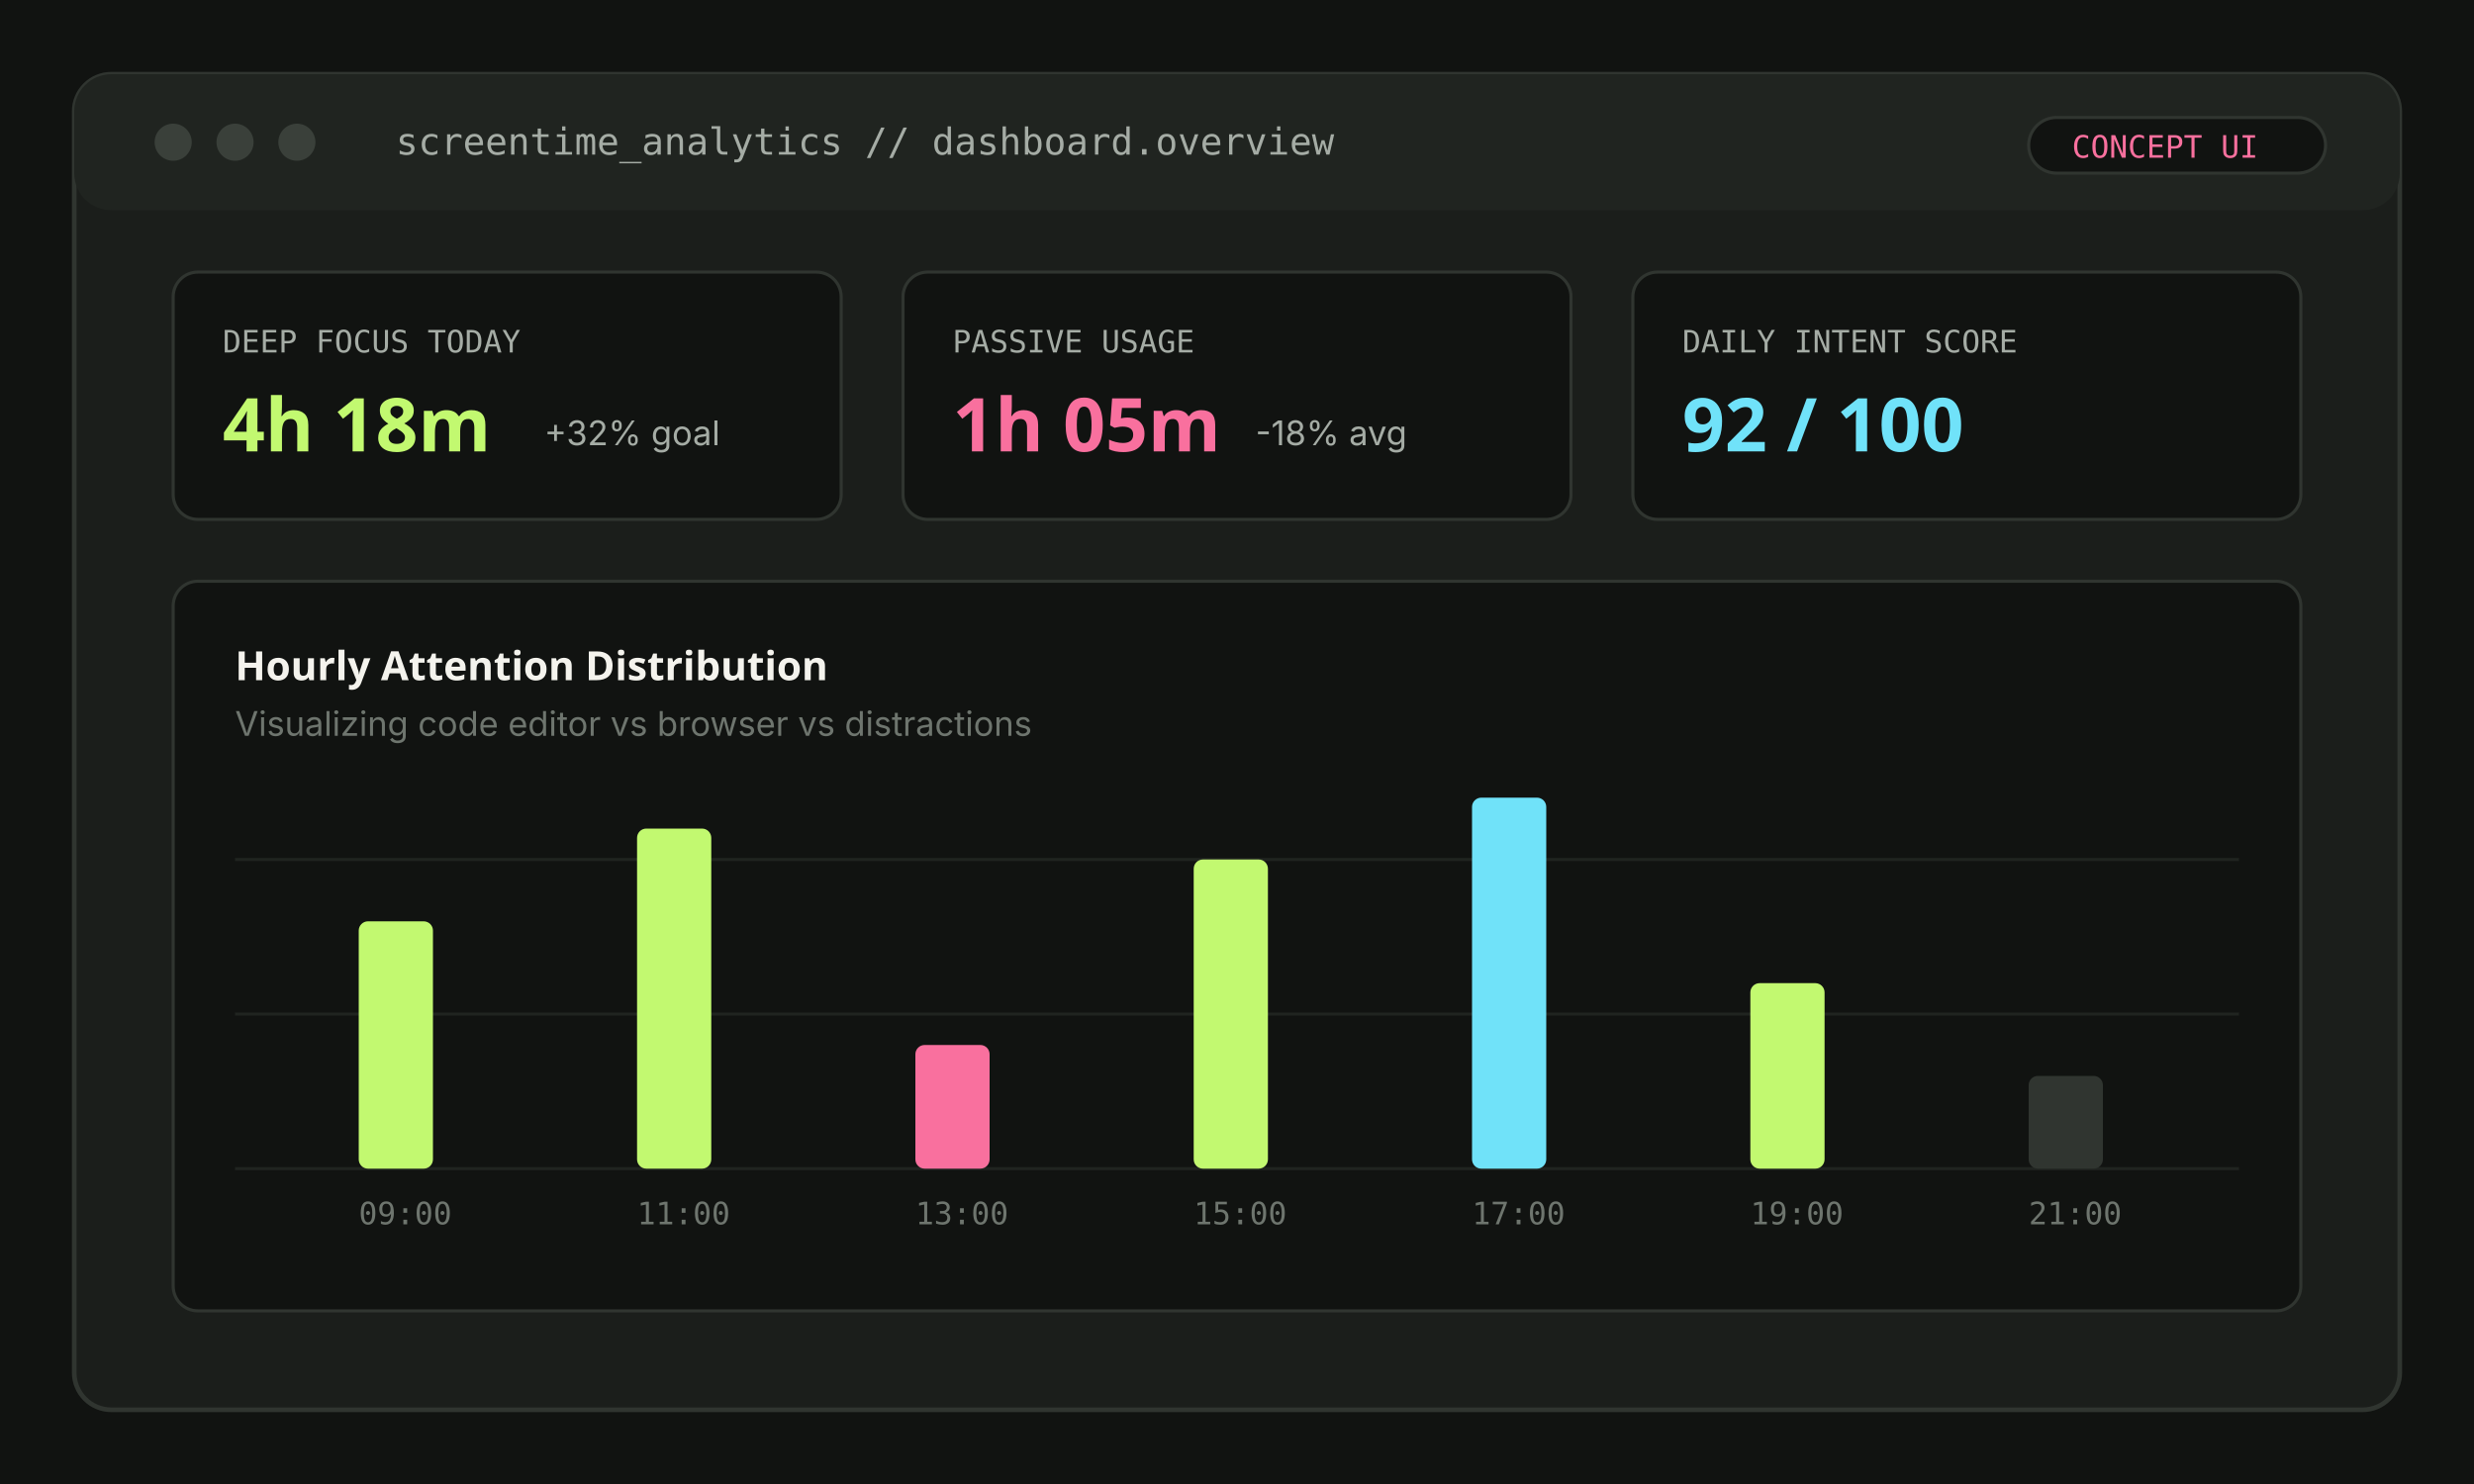
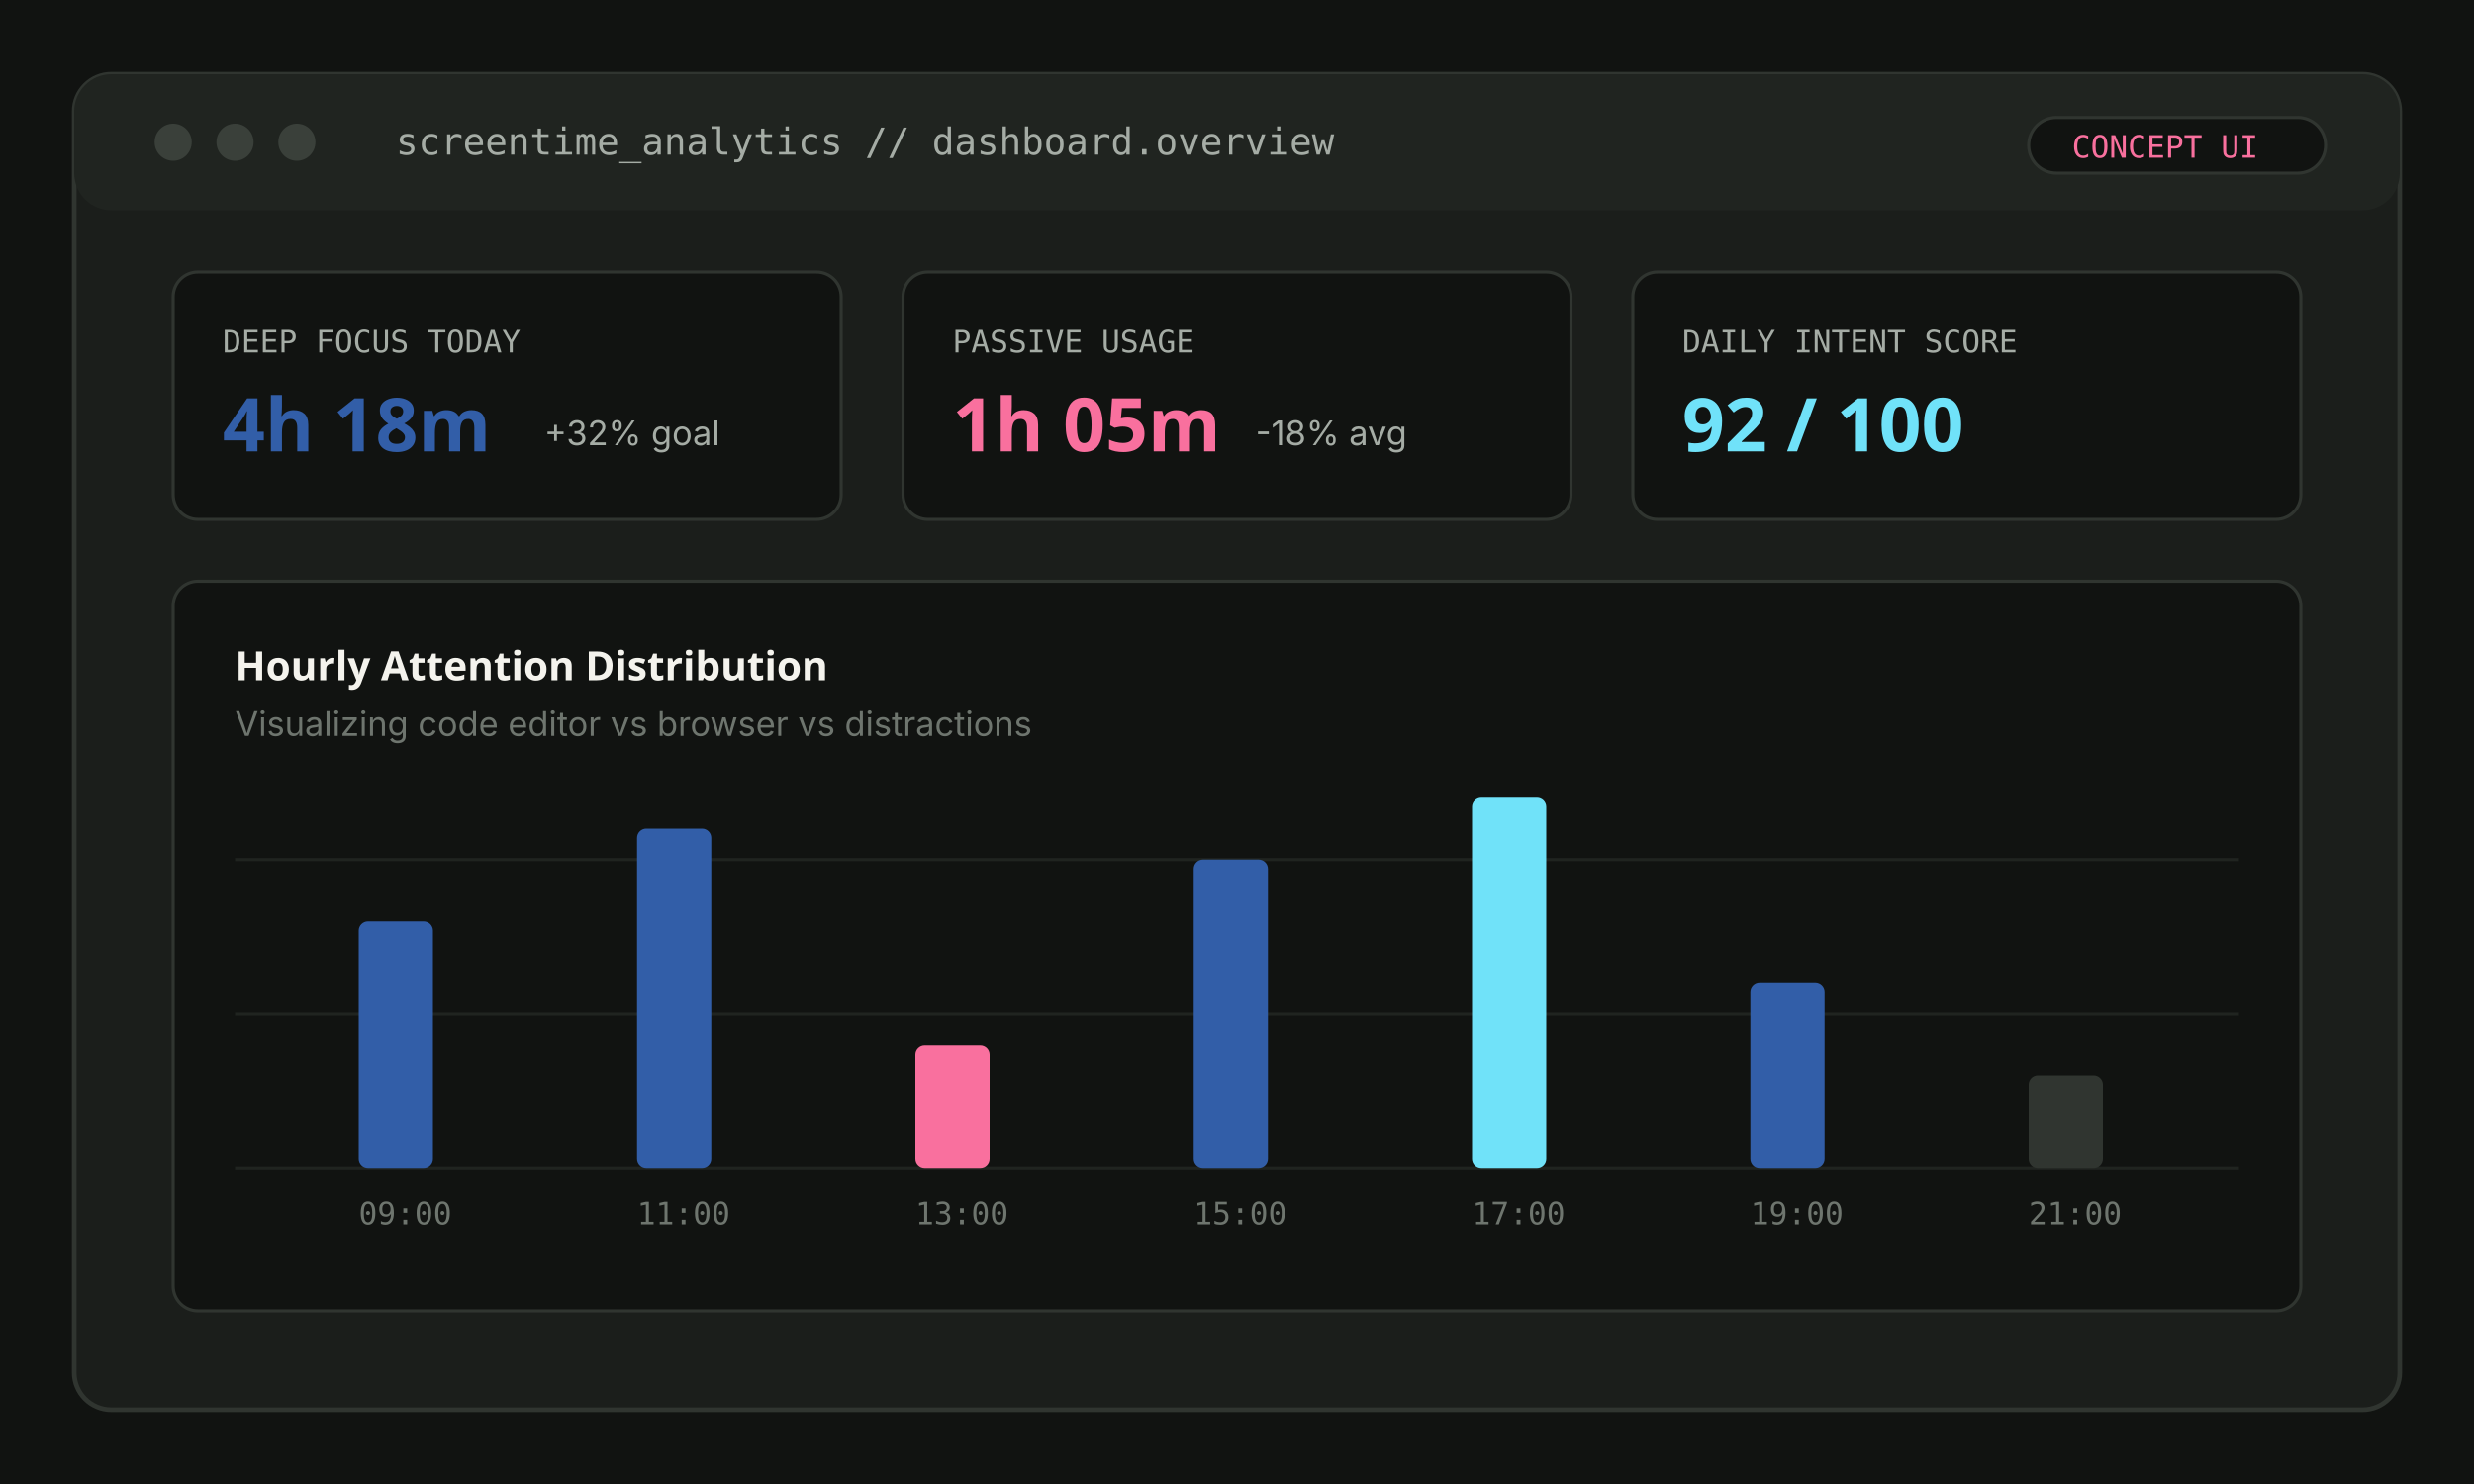
<svg xmlns="http://www.w3.org/2000/svg" width="800" height="480" viewBox="0 0 800 480" fill="none">
  <rect width="800" height="480" fill="#111311" />
  <rect x="24" y="24" width="752" height="432" rx="12" fill="#1B1E1B" stroke="#303530" stroke-width="1.5" />
  <rect x="24" y="24" width="752" height="44" rx="12" fill="#202420" />
  <circle cx="56" cy="46" r="6" fill="#3A403A" />
  <circle cx="76" cy="46" r="6" fill="#3A403A" />
  <circle cx="96" cy="46" r="6" fill="#3A403A" />
  <text x="128" y="50" fill="#A5ACA5" font-family="'JetBrains Mono', monospace" font-size="12">screentime_analytics // dashboard.overview</text>
  <rect x="656" y="38" width="96" height="18" rx="9" fill="#111311" stroke="#303530" />
  <text x="670" y="51" fill="#F9709E" font-family="'JetBrains Mono', monospace" font-size="10">CONCEPT UI</text>
  <g transform="translate(56, 88)">
    <rect x="0" y="0" width="216" height="80" rx="8" fill="#111311" stroke="#303530" />
    <text x="16" y="26" fill="#A5ACA5" font-family="'JetBrains Mono', monospace" font-size="10">DEEP FOCUS TODAY</text>
-     <text x="16" y="58" fill="#C2F970" font-family="'Manrope', sans-serif" font-size="24" font-weight="700">4h 18m</text>
+     <text x="16" y="58" fill="#325ea8" font-family="'Manrope', sans-serif" font-size="24" font-weight="700">4h 18m</text>
    <text x="120" y="56" fill="#A5ACA5" font-family="'Inter', sans-serif" font-size="11">+32% goal</text>
    <rect x="236" y="0" width="216" height="80" rx="8" fill="#111311" stroke="#303530" />
    <text x="252" y="26" fill="#A5ACA5" font-family="'JetBrains Mono', monospace" font-size="10">PASSIVE USAGE</text>
    <text x="252" y="58" fill="#F9709E" font-family="'Manrope', sans-serif" font-size="24" font-weight="700">1h 05m</text>
    <text x="350" y="56" fill="#A5ACA5" font-family="'Inter', sans-serif" font-size="11">-18% avg</text>
    <rect x="472" y="0" width="216" height="80" rx="8" fill="#111311" stroke="#303530" />
    <text x="488" y="26" fill="#A5ACA5" font-family="'JetBrains Mono', monospace" font-size="10">DAILY INTENT SCORE</text>
    <text x="488" y="58" fill="#70E2F9" font-family="'Manrope', sans-serif" font-size="24" font-weight="700">92 / 100</text>
  </g>
  <g transform="translate(56, 188)">
    <rect x="0" y="0" width="688" height="236" rx="8" fill="#111311" stroke="#303530" />
    <text x="20" y="32" fill="#F4F3ED" font-family="'Manrope', sans-serif" font-size="13" font-weight="600">Hourly Attention Distribution</text>
    <text x="20" y="50" fill="#6E756E" font-family="'Inter', sans-serif" font-size="11">Visualizing code editor vs browser vs distractions</text>
    <line x1="20" y1="90" x2="668" y2="90" stroke="#202420" stroke-width="1" />
    <line x1="20" y1="140" x2="668" y2="140" stroke="#202420" stroke-width="1" />
    <line x1="20" y1="190" x2="668" y2="190" stroke="#202420" stroke-width="1" />
-     <rect x="60" y="110" width="24" height="80" rx="3" fill="#C2F970" />
+     <rect x="60" y="110" width="24" height="80" rx="3" fill="#325ea8" />
    <text x="60" y="208" fill="#6E756E" font-family="'JetBrains Mono', monospace" font-size="10">09:00</text>
-     <rect x="150" y="80" width="24" height="110" rx="3" fill="#C2F970" />
+     <rect x="150" y="80" width="24" height="110" rx="3" fill="#325ea8" />
    <text x="150" y="208" fill="#6E756E" font-family="'JetBrains Mono', monospace" font-size="10">11:00</text>
    <rect x="240" y="150" width="24" height="40" rx="3" fill="#F9709E" />
    <text x="240" y="208" fill="#6E756E" font-family="'JetBrains Mono', monospace" font-size="10">13:00</text>
-     <rect x="330" y="90" width="24" height="100" rx="3" fill="#C2F970" />
+     <rect x="330" y="90" width="24" height="100" rx="3" fill="#325ea8" />
    <text x="330" y="208" fill="#6E756E" font-family="'JetBrains Mono', monospace" font-size="10">15:00</text>
    <rect x="420" y="70" width="24" height="120" rx="3" fill="#70E2F9" />
    <text x="420" y="208" fill="#6E756E" font-family="'JetBrains Mono', monospace" font-size="10">17:00</text>
-     <rect x="510" y="130" width="24" height="60" rx="3" fill="#C2F970" />
+     <rect x="510" y="130" width="24" height="60" rx="3" fill="#325ea8" />
    <text x="510" y="208" fill="#6E756E" font-family="'JetBrains Mono', monospace" font-size="10">19:00</text>
    <rect x="600" y="160" width="24" height="30" rx="3" fill="#303530" />
    <text x="600" y="208" fill="#6E756E" font-family="'JetBrains Mono', monospace" font-size="10">21:00</text>
  </g>
</svg>
